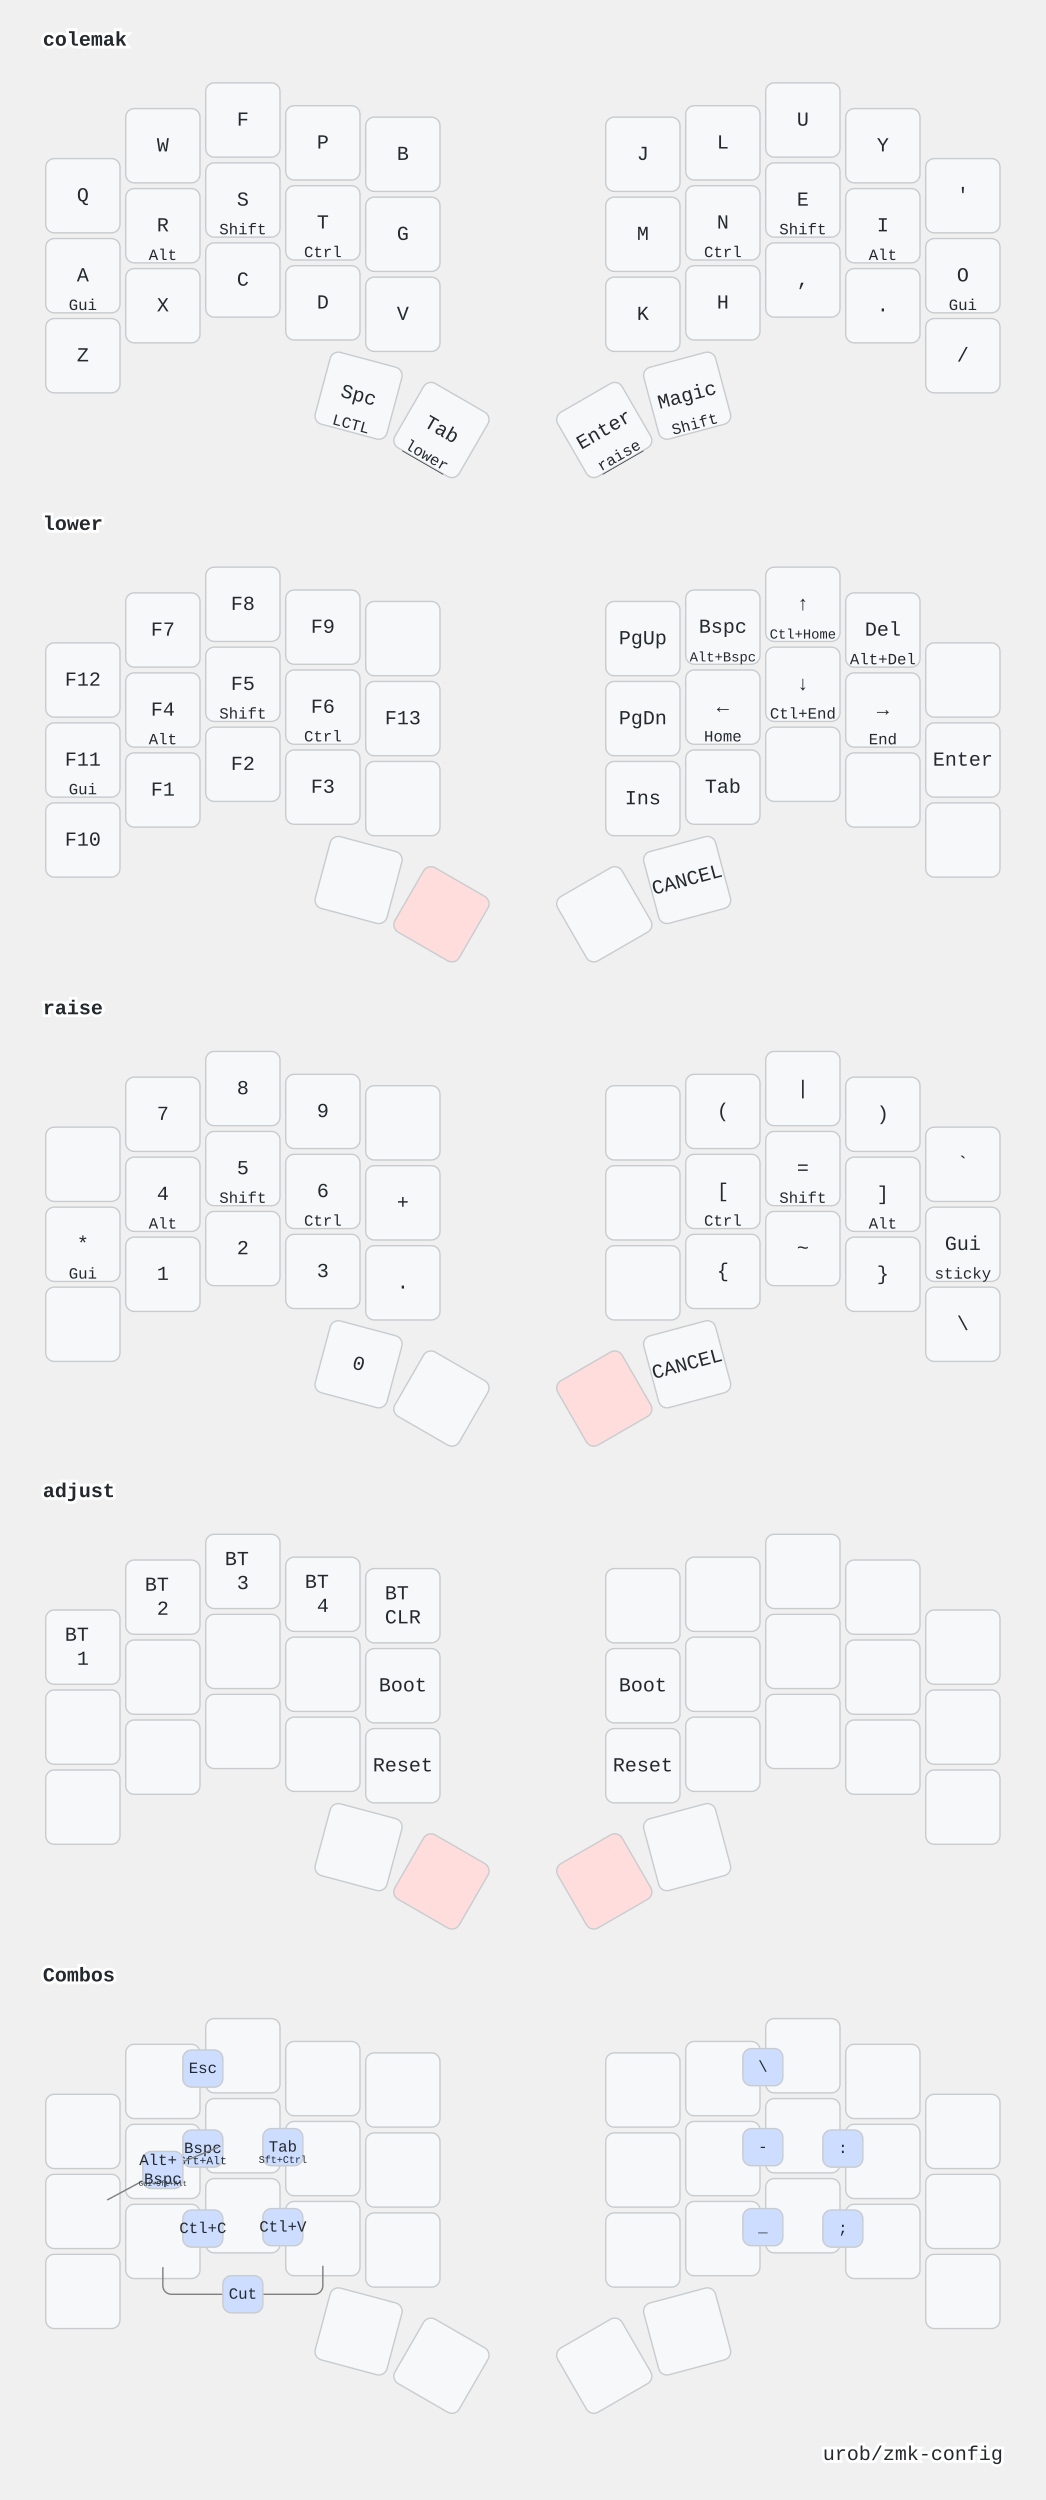
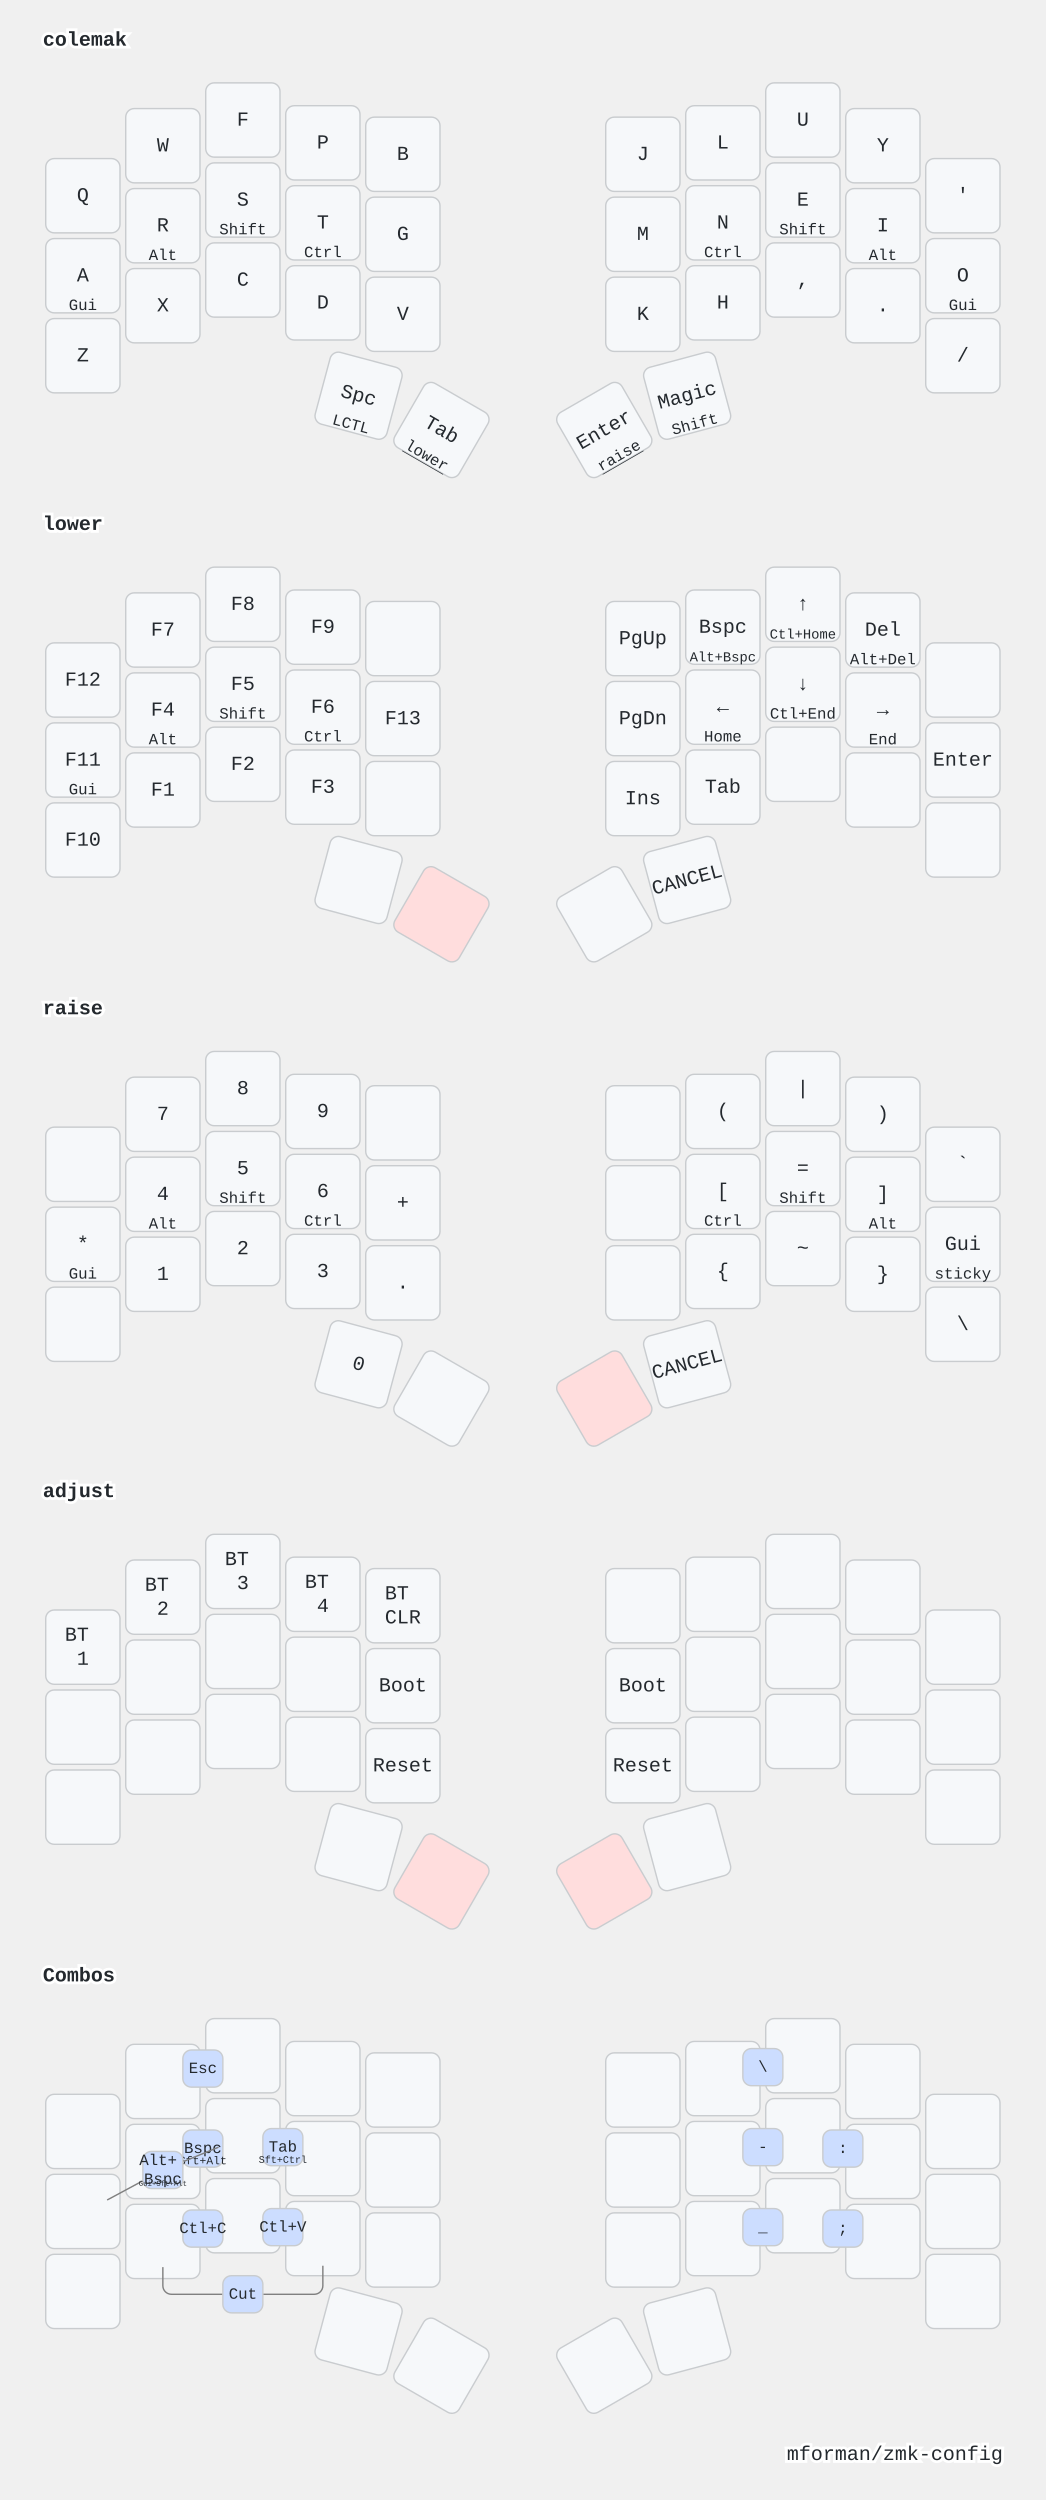
<svg xmlns="http://www.w3.org/2000/svg" xmlns:xlink="http://www.w3.org/1999/xlink" width="732" height="1750" viewBox="0 0 732 1750" class="keymap">
  <defs>/* start glyphs */
<svg id="mdi:play-pause">
      <svg id="mdi-play-pause" viewBox="0 0 24 24">
        <path d="M3,5V19L11,12M13,19H16V5H13M18,5V19H21V5" />
      </svg>
    </svg>
    <svg id="mdi:skip-backward">
      <svg id="mdi-skip-backward" viewBox="0 0 24 24">
        <path d="M20,5V19L13,12M6,5V19H4V5M13,5V19L6,12" />
      </svg>
    </svg>
    <svg id="mdi:skip-forward">
      <svg id="mdi-skip-forward" viewBox="0 0 24 24">
        <path d="M4,5V19L11,12M18,5V19H20V5M11,5V19L18,12" />
      </svg>
    </svg>
    <svg id="mdi:volume-high">
      <svg id="mdi-volume-high" viewBox="0 0 24 24">
        <path d="M14,3.23V5.29C16.89,6.15 19,8.83 19,12C19,15.17 16.89,17.84 14,18.7V20.77C18,19.86 21,16.28 21,12C21,7.72 18,4.14 14,3.23M16.5,12C16.5,10.23 15.5,8.71 14,7.97V16C15.5,15.29 16.5,13.76 16.5,12M3,9V15H7L12,20V4L7,9H3Z" />
      </svg>
    </svg>
    <svg id="mdi:volume-medium">
      <svg id="mdi-volume-medium" viewBox="0 0 24 24">
        <path d="M5,9V15H9L14,20V4L9,9M18.5,12C18.5,10.23 17.5,8.71 16,7.97V16C17.5,15.29 18.5,13.76 18.5,12Z" />
      </svg>
    </svg>
    <svg id="mdi:volume-off">
      <svg id="mdi-volume-off" viewBox="0 0 24 24">
        <path d="M12,4L9.91,6.09L12,8.18M4.27,3L3,4.27L7.73,9H3V15H7L12,20V13.27L16.25,17.53C15.58,18.04 14.83,18.46 14,18.7V20.77C15.38,20.45 16.63,19.82 17.68,18.96L19.73,21L21,19.73L12,10.73M19,12C19,12.94 18.8,13.82 18.46,14.64L19.97,16.15C20.62,14.91 21,13.5 21,12C21,7.72 18,4.14 14,3.23V5.29C16.89,6.15 19,8.83 19,12M16.5,12C16.5,10.23 15.5,8.71 14,7.97V10.18L16.45,12.63C16.5,12.43 16.5,12.21 16.5,12Z" />
      </svg>
    </svg>
  </defs>/* end glyphs */
<style>/* inherit to force styles through use tags */
svg path {
    fill: inherit;
}

/* font and background color specifications */
svg.keymap {
    font-family: SFMono-Regular,Consolas,Liberation Mono,Menlo,monospace;
    font-size: 14px;
    font-kerning: normal;
    text-rendering: optimizeLegibility;
    fill: #24292e;
}

/* default key styling */
rect.key {
    fill: #f6f8fa;
}

rect.key, rect.combo {
    stroke: #c9cccf;
    stroke-width: 1;
}

/* default key side styling, only used is draw_key_sides is set */
rect.side {
    filter: brightness(90%);
}

/* color accent for combo boxes */
rect.combo, rect.combo-separate {
    fill: #cdf;
}

/* color accent for held keys */
rect.held, rect.combo.held {
    fill: #fdd;
}

/* color accent for ghost (optional) keys */
rect.ghost, rect.combo.ghost {
    stroke-dasharray: 4, 4;
    stroke-width: 2;
}

text {
    text-anchor: middle;
    dominant-baseline: middle;
}

/* styling for layer labels */
text.label {
    font-weight: bold;
    text-anchor: start;
    stroke: white;
    stroke-width: 4;
    paint-order: stroke;
}

/* styling for optional footer */
text.footer {
    text-anchor: end;
    dominant-baseline: auto;
    stroke: white;
    stroke-width: 4;
    paint-order: stroke;
}

/* styling for combo tap, and key non-tap label text */
text.combo, text.hold, text.shifted, text.left, text.right {
    font-size: 11px;
}

text.hold {
    text-anchor: middle;
    dominant-baseline: auto;
}

text.shifted {
    text-anchor: middle;
    dominant-baseline: hanging;
}

text.left {
    text-anchor: start;
}

text.right {
    text-anchor: end;
}

text.layer-activator {
    text-decoration: underline;
}

/* styling for hold/shifted label text in combo box */
text.combo.hold, text.combo.shifted, text.combo.left, text.combo.right {
    font-size: 8px;
}

/* lighter symbol for transparent keys */
text.trans {
    fill: #7b7e81;
}

/* styling for combo dendrons */
path.combo {
    stroke-width: 1;
    stroke: gray;
    fill: none;
}

/* Start Tabler Icons Cleanup */
/* cannot use height/width with glyphs */
.icon-tabler &gt; path {
    fill: inherit;
    stroke: inherit;
    stroke-width: 2;
}
/* hide tabler's default box */
.icon-tabler &gt; path[stroke="none"][fill="none"] {
    visibility: hidden;
}
/* End Tabler Icons Cleanup */

@media (prefers-color-scheme: dark) {
svg.keymap { fill: #d1d6db; }
rect.key { fill: #3f4750; }
rect.key, rect.combo { stroke: #60666c; }
rect.combo, rect.combo-separate { fill: #1f3d7a; }
rect.held, rect.combo.held { fill: #854747; }
text.label, text.footer { stroke: black; }
text.trans { fill: #7e8184; }
path.combo { stroke: #7f7f7f; }

}</style>
  <g transform="translate(30, 0)" class="layer-colemak">
    <text x="0" y="28" class="label" id="colemak">colemak</text>
    <g transform="translate(0, 56)">
      <g transform="translate(28, 81)" class="key keypos-0">
        <rect rx="6" ry="6" x="-26" y="-26" width="52" height="52" class="key" />
        <text x="0" y="0" class="key tap">Q</text>
      </g>
      <g transform="translate(84, 46)" class="key keypos-1">
        <rect rx="6" ry="6" x="-26" y="-26" width="52" height="52" class="key" />
        <text x="0" y="0" class="key tap">W</text>
      </g>
      <g transform="translate(140, 28)" class="key keypos-2">
        <rect rx="6" ry="6" x="-26" y="-26" width="52" height="52" class="key" />
        <text x="0" y="0" class="key tap">F</text>
      </g>
      <g transform="translate(196, 44)" class="key keypos-3">
        <rect rx="6" ry="6" x="-26" y="-26" width="52" height="52" class="key" />
        <text x="0" y="0" class="key tap">P</text>
      </g>
      <g transform="translate(252, 52)" class="key keypos-4">
        <rect rx="6" ry="6" x="-26" y="-26" width="52" height="52" class="key" />
        <text x="0" y="0" class="key tap">B</text>
      </g>
      <g transform="translate(420, 52)" class="key keypos-5">
        <rect rx="6" ry="6" x="-26" y="-26" width="52" height="52" class="key" />
        <text x="0" y="0" class="key tap">J</text>
      </g>
      <g transform="translate(476, 44)" class="key keypos-6">
        <rect rx="6" ry="6" x="-26" y="-26" width="52" height="52" class="key" />
        <text x="0" y="0" class="key tap">L</text>
      </g>
      <g transform="translate(532, 28)" class="key keypos-7">
        <rect rx="6" ry="6" x="-26" y="-26" width="52" height="52" class="key" />
        <text x="0" y="0" class="key tap">U</text>
      </g>
      <g transform="translate(588, 46)" class="key keypos-8">
        <rect rx="6" ry="6" x="-26" y="-26" width="52" height="52" class="key" />
        <text x="0" y="0" class="key tap">Y</text>
      </g>
      <g transform="translate(644, 81)" class="key keypos-9">
        <rect rx="6" ry="6" x="-26" y="-26" width="52" height="52" class="key" />
        <text x="0" y="0" class="key tap">'</text>
      </g>
      <g transform="translate(28, 137)" class="key keypos-10">
        <rect rx="6" ry="6" x="-26" y="-26" width="52" height="52" class="key" />
        <text x="0" y="0" class="key tap">A</text>
        <text x="0" y="24" class="key hold">Gui</text>
      </g>
      <g transform="translate(84, 102)" class="key keypos-11">
        <rect rx="6" ry="6" x="-26" y="-26" width="52" height="52" class="key" />
        <text x="0" y="0" class="key tap">R</text>
        <text x="0" y="24" class="key hold">Alt</text>
      </g>
      <g transform="translate(140, 84)" class="key keypos-12">
        <rect rx="6" ry="6" x="-26" y="-26" width="52" height="52" class="key" />
        <text x="0" y="0" class="key tap">S</text>
        <text x="0" y="24" class="key hold">Shift</text>
      </g>
      <g transform="translate(196, 100)" class="key keypos-13">
        <rect rx="6" ry="6" x="-26" y="-26" width="52" height="52" class="key" />
        <text x="0" y="0" class="key tap">T</text>
        <text x="0" y="24" class="key hold">Ctrl</text>
      </g>
      <g transform="translate(252, 108)" class="key keypos-14">
        <rect rx="6" ry="6" x="-26" y="-26" width="52" height="52" class="key" />
        <text x="0" y="0" class="key tap">G</text>
      </g>
      <g transform="translate(420, 108)" class="key keypos-15">
        <rect rx="6" ry="6" x="-26" y="-26" width="52" height="52" class="key" />
        <text x="0" y="0" class="key tap">M</text>
      </g>
      <g transform="translate(476, 100)" class="key keypos-16">
        <rect rx="6" ry="6" x="-26" y="-26" width="52" height="52" class="key" />
        <text x="0" y="0" class="key tap">N</text>
        <text x="0" y="24" class="key hold">Ctrl</text>
      </g>
      <g transform="translate(532, 84)" class="key keypos-17">
        <rect rx="6" ry="6" x="-26" y="-26" width="52" height="52" class="key" />
        <text x="0" y="0" class="key tap">E</text>
        <text x="0" y="24" class="key hold">Shift</text>
      </g>
      <g transform="translate(588, 102)" class="key keypos-18">
        <rect rx="6" ry="6" x="-26" y="-26" width="52" height="52" class="key" />
        <text x="0" y="0" class="key tap">I</text>
        <text x="0" y="24" class="key hold">Alt</text>
      </g>
      <g transform="translate(644, 137)" class="key keypos-19">
        <rect rx="6" ry="6" x="-26" y="-26" width="52" height="52" class="key" />
        <text x="0" y="0" class="key tap">O</text>
        <text x="0" y="24" class="key hold">Gui</text>
      </g>
      <g transform="translate(28, 193)" class="key keypos-20">
        <rect rx="6" ry="6" x="-26" y="-26" width="52" height="52" class="key" />
        <text x="0" y="0" class="key tap">Z</text>
      </g>
      <g transform="translate(84, 158)" class="key keypos-21">
        <rect rx="6" ry="6" x="-26" y="-26" width="52" height="52" class="key" />
        <text x="0" y="0" class="key tap">X</text>
      </g>
      <g transform="translate(140, 140)" class="key keypos-22">
        <rect rx="6" ry="6" x="-26" y="-26" width="52" height="52" class="key" />
        <text x="0" y="0" class="key tap">C</text>
      </g>
      <g transform="translate(196, 156)" class="key keypos-23">
        <rect rx="6" ry="6" x="-26" y="-26" width="52" height="52" class="key" />
        <text x="0" y="0" class="key tap">D</text>
      </g>
      <g transform="translate(252, 164)" class="key keypos-24">
        <rect rx="6" ry="6" x="-26" y="-26" width="52" height="52" class="key" />
        <text x="0" y="0" class="key tap">V</text>
      </g>
      <g transform="translate(420, 164)" class="key keypos-25">
        <rect rx="6" ry="6" x="-26" y="-26" width="52" height="52" class="key" />
        <text x="0" y="0" class="key tap">K</text>
      </g>
      <g transform="translate(476, 156)" class="key keypos-26">
        <rect rx="6" ry="6" x="-26" y="-26" width="52" height="52" class="key" />
        <text x="0" y="0" class="key tap">H</text>
      </g>
      <g transform="translate(532, 140)" class="key keypos-27">
        <rect rx="6" ry="6" x="-26" y="-26" width="52" height="52" class="key" />
        <text x="0" y="0" class="key tap">,</text>
      </g>
      <g transform="translate(588, 158)" class="key keypos-28">
        <rect rx="6" ry="6" x="-26" y="-26" width="52" height="52" class="key" />
        <text x="0" y="0" class="key tap">.</text>
      </g>
      <g transform="translate(644, 193)" class="key keypos-29">
        <rect rx="6" ry="6" x="-26" y="-26" width="52" height="52" class="key" />
        <text x="0" y="0" class="key tap">/</text>
      </g>
      <g transform="translate(221, 221) rotate(15.0)" class="key keypos-30">
        <rect rx="6" ry="6" x="-26" y="-26" width="52" height="52" class="key" />
        <text x="0" y="0" class="key tap">Spc</text>
        <text x="0" y="24" class="key hold">LCTL</text>
      </g>
      <g transform="translate(279, 245) rotate(30.0)" class="key keypos-31">
        <rect rx="6" ry="6" x="-26" y="-26" width="52" height="52" class="key" />
        <text x="0" y="0" class="key tap">Tab</text>
        <a href="#lower">
          <text x="0" y="24" class="key hold layer-activator">lower</text>
        </a>
      </g>
      <g transform="translate(393, 245) rotate(-30.0)" class="key keypos-32">
        <rect rx="6" ry="6" x="-26" y="-26" width="52" height="52" class="key" />
        <text x="0" y="0" class="key tap">Enter</text>
        <a href="#raise">
          <text x="0" y="24" class="key hold layer-activator">raise</text>
        </a>
      </g>
      <g transform="translate(451, 221) rotate(-15.0)" class="key keypos-33">
        <rect rx="6" ry="6" x="-26" y="-26" width="52" height="52" class="key" />
        <text x="0" y="0" class="key tap">Magic</text>
        <text x="0" y="24" class="key hold">Shift</text>
      </g>
    </g>
  </g>
  <g transform="translate(30, 339)" class="layer-lower">
    <text x="0" y="28" class="label" id="lower">lower</text>
    <g transform="translate(0, 56)">
      <g transform="translate(28, 81)" class="key keypos-0">
        <rect rx="6" ry="6" x="-26" y="-26" width="52" height="52" class="key" />
        <text x="0" y="0" class="key tap">F12</text>
      </g>
      <g transform="translate(84, 46)" class="key keypos-1">
        <rect rx="6" ry="6" x="-26" y="-26" width="52" height="52" class="key" />
        <text x="0" y="0" class="key tap">F7</text>
      </g>
      <g transform="translate(140, 28)" class="key keypos-2">
        <rect rx="6" ry="6" x="-26" y="-26" width="52" height="52" class="key" />
        <text x="0" y="0" class="key tap">F8</text>
      </g>
      <g transform="translate(196, 44)" class="key keypos-3">
        <rect rx="6" ry="6" x="-26" y="-26" width="52" height="52" class="key" />
        <text x="0" y="0" class="key tap">F9</text>
      </g>
      <g transform="translate(252, 52)" class="key trans keypos-4">
        <rect rx="6" ry="6" x="-26" y="-26" width="52" height="52" class="key trans" />
      </g>
      <g transform="translate(420, 52)" class="key keypos-5">
        <rect rx="6" ry="6" x="-26" y="-26" width="52" height="52" class="key" />
        <text x="0" y="0" class="key tap">PgUp</text>
      </g>
      <g transform="translate(476, 44)" class="key keypos-6">
        <rect rx="6" ry="6" x="-26" y="-26" width="52" height="52" class="key" />
        <text x="0" y="0" class="key tap">Bspc</text>
        <text x="0" y="24" class="key hold">
          <tspan style="font-size: 88%">Alt+Bspc</tspan>
        </text>
      </g>
      <g transform="translate(532, 28)" class="key keypos-7">
        <rect rx="6" ry="6" x="-26" y="-26" width="52" height="52" class="key" />
        <text x="0" y="0" class="key tap">↑</text>
        <text x="0" y="24" class="key hold">
          <tspan style="font-size: 88%">Ctl+Home</tspan>
        </text>
      </g>
      <g transform="translate(588, 46)" class="key keypos-8">
        <rect rx="6" ry="6" x="-26" y="-26" width="52" height="52" class="key" />
        <text x="0" y="0" class="key tap">Del</text>
        <text x="0" y="24" class="key hold">Alt+Del</text>
      </g>
      <g transform="translate(644, 81)" class="key trans keypos-9">
        <rect rx="6" ry="6" x="-26" y="-26" width="52" height="52" class="key trans" />
      </g>
      <g transform="translate(28, 137)" class="key keypos-10">
        <rect rx="6" ry="6" x="-26" y="-26" width="52" height="52" class="key" />
        <text x="0" y="0" class="key tap">F11</text>
        <text x="0" y="24" class="key hold">Gui</text>
      </g>
      <g transform="translate(84, 102)" class="key keypos-11">
        <rect rx="6" ry="6" x="-26" y="-26" width="52" height="52" class="key" />
        <text x="0" y="0" class="key tap">F4</text>
        <text x="0" y="24" class="key hold">Alt</text>
      </g>
      <g transform="translate(140, 84)" class="key keypos-12">
        <rect rx="6" ry="6" x="-26" y="-26" width="52" height="52" class="key" />
        <text x="0" y="0" class="key tap">F5</text>
        <text x="0" y="24" class="key hold">Shift</text>
      </g>
      <g transform="translate(196, 100)" class="key keypos-13">
        <rect rx="6" ry="6" x="-26" y="-26" width="52" height="52" class="key" />
        <text x="0" y="0" class="key tap">F6</text>
        <text x="0" y="24" class="key hold">Ctrl</text>
      </g>
      <g transform="translate(252, 108)" class="key keypos-14">
        <rect rx="6" ry="6" x="-26" y="-26" width="52" height="52" class="key" />
        <text x="0" y="0" class="key tap">F13</text>
      </g>
      <g transform="translate(420, 108)" class="key keypos-15">
        <rect rx="6" ry="6" x="-26" y="-26" width="52" height="52" class="key" />
        <text x="0" y="0" class="key tap">PgDn</text>
      </g>
      <g transform="translate(476, 100)" class="key keypos-16">
        <rect rx="6" ry="6" x="-26" y="-26" width="52" height="52" class="key" />
        <text x="0" y="0" class="key tap">←</text>
        <text x="0" y="24" class="key hold">Home</text>
      </g>
      <g transform="translate(532, 84)" class="key keypos-17">
        <rect rx="6" ry="6" x="-26" y="-26" width="52" height="52" class="key" />
        <text x="0" y="0" class="key tap">↓</text>
        <text x="0" y="24" class="key hold">Ctl+End</text>
      </g>
      <g transform="translate(588, 102)" class="key keypos-18">
        <rect rx="6" ry="6" x="-26" y="-26" width="52" height="52" class="key" />
        <text x="0" y="0" class="key tap">→</text>
        <text x="0" y="24" class="key hold">End</text>
      </g>
      <g transform="translate(644, 137)" class="key keypos-19">
        <rect rx="6" ry="6" x="-26" y="-26" width="52" height="52" class="key" />
        <text x="0" y="0" class="key tap">Enter</text>
      </g>
      <g transform="translate(28, 193)" class="key keypos-20">
        <rect rx="6" ry="6" x="-26" y="-26" width="52" height="52" class="key" />
        <text x="0" y="0" class="key tap">F10</text>
      </g>
      <g transform="translate(84, 158)" class="key keypos-21">
        <rect rx="6" ry="6" x="-26" y="-26" width="52" height="52" class="key" />
        <text x="0" y="0" class="key tap">F1</text>
      </g>
      <g transform="translate(140, 140)" class="key keypos-22">
        <rect rx="6" ry="6" x="-26" y="-26" width="52" height="52" class="key" />
        <text x="0" y="0" class="key tap">F2</text>
      </g>
      <g transform="translate(196, 156)" class="key keypos-23">
        <rect rx="6" ry="6" x="-26" y="-26" width="52" height="52" class="key" />
        <text x="0" y="0" class="key tap">F3</text>
      </g>
      <g transform="translate(252, 164)" class="key trans keypos-24">
        <rect rx="6" ry="6" x="-26" y="-26" width="52" height="52" class="key trans" />
      </g>
      <g transform="translate(420, 164)" class="key keypos-25">
        <rect rx="6" ry="6" x="-26" y="-26" width="52" height="52" class="key" />
        <text x="0" y="0" class="key tap">Ins</text>
      </g>
      <g transform="translate(476, 156)" class="key keypos-26">
        <rect rx="6" ry="6" x="-26" y="-26" width="52" height="52" class="key" />
        <text x="0" y="0" class="key tap">Tab</text>
      </g>
      <g transform="translate(532, 140)" class="key trans keypos-27">
        <rect rx="6" ry="6" x="-26" y="-26" width="52" height="52" class="key trans" />
      </g>
      <g transform="translate(588, 158)" class="key trans keypos-28">
        <rect rx="6" ry="6" x="-26" y="-26" width="52" height="52" class="key trans" />
      </g>
      <g transform="translate(644, 193)" class="key trans keypos-29">
        <rect rx="6" ry="6" x="-26" y="-26" width="52" height="52" class="key trans" />
      </g>
      <g transform="translate(221, 221) rotate(15.0)" class="key trans keypos-30">
        <rect rx="6" ry="6" x="-26" y="-26" width="52" height="52" class="key trans" />
      </g>
      <g transform="translate(279, 245) rotate(30.0)" class="key held keypos-31">
        <rect rx="6" ry="6" x="-26" y="-26" width="52" height="52" class="key held" />
      </g>
      <g transform="translate(393, 245) rotate(-30.0)" class="key trans keypos-32">
        <rect rx="6" ry="6" x="-26" y="-26" width="52" height="52" class="key trans" />
      </g>
      <g transform="translate(451, 221) rotate(-15.0)" class="key keypos-33">
        <rect rx="6" ry="6" x="-26" y="-26" width="52" height="52" class="key" />
        <text x="0" y="0" class="key tap">CANCEL</text>
      </g>
    </g>
  </g>
  <g transform="translate(30, 678)" class="layer-raise">
    <text x="0" y="28" class="label" id="raise">raise</text>
    <g transform="translate(0, 56)">
      <g transform="translate(28, 81)" class="key trans keypos-0">
        <rect rx="6" ry="6" x="-26" y="-26" width="52" height="52" class="key trans" />
      </g>
      <g transform="translate(84, 46)" class="key keypos-1">
        <rect rx="6" ry="6" x="-26" y="-26" width="52" height="52" class="key" />
        <text x="0" y="0" class="key tap">7</text>
      </g>
      <g transform="translate(140, 28)" class="key keypos-2">
        <rect rx="6" ry="6" x="-26" y="-26" width="52" height="52" class="key" />
        <text x="0" y="0" class="key tap">8</text>
      </g>
      <g transform="translate(196, 44)" class="key keypos-3">
        <rect rx="6" ry="6" x="-26" y="-26" width="52" height="52" class="key" />
        <text x="0" y="0" class="key tap">9</text>
      </g>
      <g transform="translate(252, 52)" class="key trans keypos-4">
        <rect rx="6" ry="6" x="-26" y="-26" width="52" height="52" class="key trans" />
      </g>
      <g transform="translate(420, 52)" class="key trans keypos-5">
        <rect rx="6" ry="6" x="-26" y="-26" width="52" height="52" class="key trans" />
      </g>
      <g transform="translate(476, 44)" class="key keypos-6">
        <rect rx="6" ry="6" x="-26" y="-26" width="52" height="52" class="key" />
        <text x="0" y="0" class="key tap">(</text>
      </g>
      <g transform="translate(532, 28)" class="key keypos-7">
        <rect rx="6" ry="6" x="-26" y="-26" width="52" height="52" class="key" />
        <text x="0" y="0" class="key tap">|</text>
      </g>
      <g transform="translate(588, 46)" class="key keypos-8">
        <rect rx="6" ry="6" x="-26" y="-26" width="52" height="52" class="key" />
        <text x="0" y="0" class="key tap">)</text>
      </g>
      <g transform="translate(644, 81)" class="key keypos-9">
        <rect rx="6" ry="6" x="-26" y="-26" width="52" height="52" class="key" />
        <text x="0" y="0" class="key tap">`</text>
      </g>
      <g transform="translate(28, 137)" class="key keypos-10">
        <rect rx="6" ry="6" x="-26" y="-26" width="52" height="52" class="key" />
        <text x="0" y="0" class="key tap">*</text>
        <text x="0" y="24" class="key hold">Gui</text>
      </g>
      <g transform="translate(84, 102)" class="key keypos-11">
        <rect rx="6" ry="6" x="-26" y="-26" width="52" height="52" class="key" />
        <text x="0" y="0" class="key tap">4</text>
        <text x="0" y="24" class="key hold">Alt</text>
      </g>
      <g transform="translate(140, 84)" class="key keypos-12">
        <rect rx="6" ry="6" x="-26" y="-26" width="52" height="52" class="key" />
        <text x="0" y="0" class="key tap">5</text>
        <text x="0" y="24" class="key hold">Shift</text>
      </g>
      <g transform="translate(196, 100)" class="key keypos-13">
        <rect rx="6" ry="6" x="-26" y="-26" width="52" height="52" class="key" />
        <text x="0" y="0" class="key tap">6</text>
        <text x="0" y="24" class="key hold">Ctrl</text>
      </g>
      <g transform="translate(252, 108)" class="key keypos-14">
        <rect rx="6" ry="6" x="-26" y="-26" width="52" height="52" class="key" />
        <text x="0" y="0" class="key tap">+</text>
      </g>
      <g transform="translate(420, 108)" class="key trans keypos-15">
        <rect rx="6" ry="6" x="-26" y="-26" width="52" height="52" class="key trans" />
      </g>
      <g transform="translate(476, 100)" class="key keypos-16">
        <rect rx="6" ry="6" x="-26" y="-26" width="52" height="52" class="key" />
        <text x="0" y="0" class="key tap">[</text>
        <text x="0" y="24" class="key hold">Ctrl</text>
      </g>
      <g transform="translate(532, 84)" class="key keypos-17">
        <rect rx="6" ry="6" x="-26" y="-26" width="52" height="52" class="key" />
        <text x="0" y="0" class="key tap">=</text>
        <text x="0" y="24" class="key hold">Shift</text>
      </g>
      <g transform="translate(588, 102)" class="key keypos-18">
        <rect rx="6" ry="6" x="-26" y="-26" width="52" height="52" class="key" />
        <text x="0" y="0" class="key tap">]</text>
        <text x="0" y="24" class="key hold">Alt</text>
      </g>
      <g transform="translate(644, 137)" class="key keypos-19">
        <rect rx="6" ry="6" x="-26" y="-26" width="52" height="52" class="key" />
        <text x="0" y="0" class="key tap">Gui</text>
        <text x="0" y="24" class="key hold">sticky</text>
      </g>
      <g transform="translate(28, 193)" class="key trans keypos-20">
        <rect rx="6" ry="6" x="-26" y="-26" width="52" height="52" class="key trans" />
      </g>
      <g transform="translate(84, 158)" class="key keypos-21">
        <rect rx="6" ry="6" x="-26" y="-26" width="52" height="52" class="key" />
        <text x="0" y="0" class="key tap">1</text>
      </g>
      <g transform="translate(140, 140)" class="key keypos-22">
        <rect rx="6" ry="6" x="-26" y="-26" width="52" height="52" class="key" />
        <text x="0" y="0" class="key tap">2</text>
      </g>
      <g transform="translate(196, 156)" class="key keypos-23">
        <rect rx="6" ry="6" x="-26" y="-26" width="52" height="52" class="key" />
        <text x="0" y="0" class="key tap">3</text>
      </g>
      <g transform="translate(252, 164)" class="key keypos-24">
        <rect rx="6" ry="6" x="-26" y="-26" width="52" height="52" class="key" />
        <text x="0" y="0" class="key tap">.</text>
      </g>
      <g transform="translate(420, 164)" class="key trans keypos-25">
        <rect rx="6" ry="6" x="-26" y="-26" width="52" height="52" class="key trans" />
      </g>
      <g transform="translate(476, 156)" class="key keypos-26">
        <rect rx="6" ry="6" x="-26" y="-26" width="52" height="52" class="key" />
        <text x="0" y="0" class="key tap">{</text>
      </g>
      <g transform="translate(532, 140)" class="key keypos-27">
        <rect rx="6" ry="6" x="-26" y="-26" width="52" height="52" class="key" />
        <text x="0" y="0" class="key tap">~</text>
      </g>
      <g transform="translate(588, 158)" class="key keypos-28">
        <rect rx="6" ry="6" x="-26" y="-26" width="52" height="52" class="key" />
        <text x="0" y="0" class="key tap">}</text>
      </g>
      <g transform="translate(644, 193)" class="key keypos-29">
        <rect rx="6" ry="6" x="-26" y="-26" width="52" height="52" class="key" />
        <text x="0" y="0" class="key tap">\</text>
      </g>
      <g transform="translate(221, 221) rotate(15.0)" class="key keypos-30">
        <rect rx="6" ry="6" x="-26" y="-26" width="52" height="52" class="key" />
        <text x="0" y="0" class="key tap">0</text>
      </g>
      <g transform="translate(279, 245) rotate(30.0)" class="key trans keypos-31">
        <rect rx="6" ry="6" x="-26" y="-26" width="52" height="52" class="key trans" />
      </g>
      <g transform="translate(393, 245) rotate(-30.0)" class="key held keypos-32">
        <rect rx="6" ry="6" x="-26" y="-26" width="52" height="52" class="key held" />
      </g>
      <g transform="translate(451, 221) rotate(-15.0)" class="key keypos-33">
        <rect rx="6" ry="6" x="-26" y="-26" width="52" height="52" class="key" />
        <text x="0" y="0" class="key tap">CANCEL</text>
      </g>
    </g>
  </g>
  <g transform="translate(30, 1016)" class="layer-adjust">
    <text x="0" y="28" class="label" id="adjust">adjust</text>
    <g transform="translate(0, 56)">
      <g transform="translate(28, 81)" class="key keypos-0">
        <rect rx="6" ry="6" x="-26" y="-26" width="52" height="52" class="key" />
        <text x="0" y="0" class="key tap">
          <tspan x="0" dy="-0.6em">BT</tspan>
          <tspan x="0" dy="1.2em">1</tspan>
        </text>
      </g>
      <g transform="translate(84, 46)" class="key keypos-1">
        <rect rx="6" ry="6" x="-26" y="-26" width="52" height="52" class="key" />
        <text x="0" y="0" class="key tap">
          <tspan x="0" dy="-0.6em">BT</tspan>
          <tspan x="0" dy="1.2em">2</tspan>
        </text>
      </g>
      <g transform="translate(140, 28)" class="key keypos-2">
        <rect rx="6" ry="6" x="-26" y="-26" width="52" height="52" class="key" />
        <text x="0" y="0" class="key tap">
          <tspan x="0" dy="-0.6em">BT</tspan>
          <tspan x="0" dy="1.2em">3</tspan>
        </text>
      </g>
      <g transform="translate(196, 44)" class="key keypos-3">
        <rect rx="6" ry="6" x="-26" y="-26" width="52" height="52" class="key" />
        <text x="0" y="0" class="key tap">
          <tspan x="0" dy="-0.6em">BT</tspan>
          <tspan x="0" dy="1.2em">4</tspan>
        </text>
      </g>
      <g transform="translate(252, 52)" class="key keypos-4">
        <rect rx="6" ry="6" x="-26" y="-26" width="52" height="52" class="key" />
        <text x="0" y="0" class="key tap">
          <tspan x="0" dy="-0.6em">BT</tspan>
          <tspan x="0" dy="1.2em">CLR</tspan>
        </text>
      </g>
      <g transform="translate(420, 52)" class="key trans keypos-5">
        <rect rx="6" ry="6" x="-26" y="-26" width="52" height="52" class="key trans" />
      </g>
      <g transform="translate(476, 44)" class="key keypos-6">
        <rect rx="6" ry="6" x="-26" y="-26" width="52" height="52" class="key" />
        <use href="#mdi:play-pause" xlink:href="#mdi:play-pause" x="-7" y="-7" height="14" width="14.0" class="key tap glyph mdi:play-pause" />
      </g>
      <g transform="translate(532, 28)" class="key keypos-7">
        <rect rx="6" ry="6" x="-26" y="-26" width="52" height="52" class="key" />
        <use href="#mdi:volume-high" xlink:href="#mdi:volume-high" x="-7" y="-7" height="14" width="14.0" class="key tap glyph mdi:volume-high" />
      </g>
      <g transform="translate(588, 46)" class="key keypos-8">
        <rect rx="6" ry="6" x="-26" y="-26" width="52" height="52" class="key" />
        <use href="#mdi:volume-off" xlink:href="#mdi:volume-off" x="-7" y="-7" height="14" width="14.0" class="key tap glyph mdi:volume-off" />
      </g>
      <g transform="translate(644, 81)" class="key trans keypos-9">
        <rect rx="6" ry="6" x="-26" y="-26" width="52" height="52" class="key trans" />
      </g>
      <g transform="translate(28, 137)" class="key trans keypos-10">
        <rect rx="6" ry="6" x="-26" y="-26" width="52" height="52" class="key trans" />
      </g>
      <g transform="translate(84, 102)" class="key trans keypos-11">
        <rect rx="6" ry="6" x="-26" y="-26" width="52" height="52" class="key trans" />
      </g>
      <g transform="translate(140, 84)" class="key trans keypos-12">
        <rect rx="6" ry="6" x="-26" y="-26" width="52" height="52" class="key trans" />
      </g>
      <g transform="translate(196, 100)" class="key trans keypos-13">
        <rect rx="6" ry="6" x="-26" y="-26" width="52" height="52" class="key trans" />
      </g>
      <g transform="translate(252, 108)" class="key keypos-14">
        <rect rx="6" ry="6" x="-26" y="-26" width="52" height="52" class="key" />
        <text x="0" y="0" class="key tap">Boot</text>
      </g>
      <g transform="translate(420, 108)" class="key keypos-15">
        <rect rx="6" ry="6" x="-26" y="-26" width="52" height="52" class="key" />
        <text x="0" y="0" class="key tap">Boot</text>
      </g>
      <g transform="translate(476, 100)" class="key keypos-16">
        <rect rx="6" ry="6" x="-26" y="-26" width="52" height="52" class="key" />
        <use href="#mdi:skip-backward" xlink:href="#mdi:skip-backward" x="-7" y="-7" height="14" width="14.0" class="key tap glyph mdi:skip-backward" />
      </g>
      <g transform="translate(532, 84)" class="key keypos-17">
        <rect rx="6" ry="6" x="-26" y="-26" width="52" height="52" class="key" />
        <use href="#mdi:volume-medium" xlink:href="#mdi:volume-medium" x="-7" y="-7" height="14" width="14.0" class="key tap glyph mdi:volume-medium" />
      </g>
      <g transform="translate(588, 102)" class="key keypos-18">
        <rect rx="6" ry="6" x="-26" y="-26" width="52" height="52" class="key" />
        <use href="#mdi:skip-forward" xlink:href="#mdi:skip-forward" x="-7" y="-7" height="14" width="14.0" class="key tap glyph mdi:skip-forward" />
      </g>
      <g transform="translate(644, 137)" class="key trans keypos-19">
        <rect rx="6" ry="6" x="-26" y="-26" width="52" height="52" class="key trans" />
      </g>
      <g transform="translate(28, 193)" class="key trans keypos-20">
        <rect rx="6" ry="6" x="-26" y="-26" width="52" height="52" class="key trans" />
      </g>
      <g transform="translate(84, 158)" class="key trans keypos-21">
        <rect rx="6" ry="6" x="-26" y="-26" width="52" height="52" class="key trans" />
      </g>
      <g transform="translate(140, 140)" class="key trans keypos-22">
        <rect rx="6" ry="6" x="-26" y="-26" width="52" height="52" class="key trans" />
      </g>
      <g transform="translate(196, 156)" class="key trans keypos-23">
        <rect rx="6" ry="6" x="-26" y="-26" width="52" height="52" class="key trans" />
      </g>
      <g transform="translate(252, 164)" class="key keypos-24">
        <rect rx="6" ry="6" x="-26" y="-26" width="52" height="52" class="key" />
        <text x="0" y="0" class="key tap">Reset</text>
      </g>
      <g transform="translate(420, 164)" class="key keypos-25">
        <rect rx="6" ry="6" x="-26" y="-26" width="52" height="52" class="key" />
        <text x="0" y="0" class="key tap">Reset</text>
      </g>
      <g transform="translate(476, 156)" class="key trans keypos-26">
        <rect rx="6" ry="6" x="-26" y="-26" width="52" height="52" class="key trans" />
      </g>
      <g transform="translate(532, 140)" class="key trans keypos-27">
        <rect rx="6" ry="6" x="-26" y="-26" width="52" height="52" class="key trans" />
      </g>
      <g transform="translate(588, 158)" class="key trans keypos-28">
        <rect rx="6" ry="6" x="-26" y="-26" width="52" height="52" class="key trans" />
      </g>
      <g transform="translate(644, 193)" class="key trans keypos-29">
        <rect rx="6" ry="6" x="-26" y="-26" width="52" height="52" class="key trans" />
      </g>
      <g transform="translate(221, 221) rotate(15.0)" class="key trans keypos-30">
        <rect rx="6" ry="6" x="-26" y="-26" width="52" height="52" class="key trans" />
      </g>
      <g transform="translate(279, 245) rotate(30.0)" class="key held keypos-31">
        <rect rx="6" ry="6" x="-26" y="-26" width="52" height="52" class="key held" />
      </g>
      <g transform="translate(393, 245) rotate(-30.0)" class="key held keypos-32">
        <rect rx="6" ry="6" x="-26" y="-26" width="52" height="52" class="key held" />
      </g>
      <g transform="translate(451, 221) rotate(-15.0)" class="key trans keypos-33">
        <rect rx="6" ry="6" x="-26" y="-26" width="52" height="52" class="key trans" />
      </g>
    </g>
  </g>
  <g transform="translate(30, 1355)" class="layer-Combos">
    <text x="0" y="28" class="label" id="Combos">Combos</text>
    <g transform="translate(0, 56)">
      <g transform="translate(28, 81)" class="key keypos-0">
        <rect rx="6" ry="6" x="-26" y="-26" width="52" height="52" class="key" />
      </g>
      <g transform="translate(84, 46)" class="key keypos-1">
        <rect rx="6" ry="6" x="-26" y="-26" width="52" height="52" class="key" />
      </g>
      <g transform="translate(140, 28)" class="key keypos-2">
        <rect rx="6" ry="6" x="-26" y="-26" width="52" height="52" class="key" />
      </g>
      <g transform="translate(196, 44)" class="key keypos-3">
        <rect rx="6" ry="6" x="-26" y="-26" width="52" height="52" class="key" />
      </g>
      <g transform="translate(252, 52)" class="key keypos-4">
        <rect rx="6" ry="6" x="-26" y="-26" width="52" height="52" class="key" />
      </g>
      <g transform="translate(420, 52)" class="key keypos-5">
        <rect rx="6" ry="6" x="-26" y="-26" width="52" height="52" class="key" />
      </g>
      <g transform="translate(476, 44)" class="key keypos-6">
        <rect rx="6" ry="6" x="-26" y="-26" width="52" height="52" class="key" />
      </g>
      <g transform="translate(532, 28)" class="key keypos-7">
        <rect rx="6" ry="6" x="-26" y="-26" width="52" height="52" class="key" />
      </g>
      <g transform="translate(588, 46)" class="key keypos-8">
        <rect rx="6" ry="6" x="-26" y="-26" width="52" height="52" class="key" />
      </g>
      <g transform="translate(644, 81)" class="key keypos-9">
        <rect rx="6" ry="6" x="-26" y="-26" width="52" height="52" class="key" />
      </g>
      <g transform="translate(28, 137)" class="key keypos-10">
        <rect rx="6" ry="6" x="-26" y="-26" width="52" height="52" class="key" />
      </g>
      <g transform="translate(84, 102)" class="key keypos-11">
        <rect rx="6" ry="6" x="-26" y="-26" width="52" height="52" class="key" />
      </g>
      <g transform="translate(140, 84)" class="key keypos-12">
        <rect rx="6" ry="6" x="-26" y="-26" width="52" height="52" class="key" />
      </g>
      <g transform="translate(196, 100)" class="key keypos-13">
        <rect rx="6" ry="6" x="-26" y="-26" width="52" height="52" class="key" />
      </g>
      <g transform="translate(252, 108)" class="key keypos-14">
        <rect rx="6" ry="6" x="-26" y="-26" width="52" height="52" class="key" />
      </g>
      <g transform="translate(420, 108)" class="key keypos-15">
        <rect rx="6" ry="6" x="-26" y="-26" width="52" height="52" class="key" />
      </g>
      <g transform="translate(476, 100)" class="key keypos-16">
        <rect rx="6" ry="6" x="-26" y="-26" width="52" height="52" class="key" />
      </g>
      <g transform="translate(532, 84)" class="key keypos-17">
        <rect rx="6" ry="6" x="-26" y="-26" width="52" height="52" class="key" />
      </g>
      <g transform="translate(588, 102)" class="key keypos-18">
        <rect rx="6" ry="6" x="-26" y="-26" width="52" height="52" class="key" />
      </g>
      <g transform="translate(644, 137)" class="key keypos-19">
        <rect rx="6" ry="6" x="-26" y="-26" width="52" height="52" class="key" />
      </g>
      <g transform="translate(28, 193)" class="key keypos-20">
        <rect rx="6" ry="6" x="-26" y="-26" width="52" height="52" class="key" />
      </g>
      <g transform="translate(84, 158)" class="key keypos-21">
        <rect rx="6" ry="6" x="-26" y="-26" width="52" height="52" class="key" />
      </g>
      <g transform="translate(140, 140)" class="key keypos-22">
        <rect rx="6" ry="6" x="-26" y="-26" width="52" height="52" class="key" />
      </g>
      <g transform="translate(196, 156)" class="key keypos-23">
        <rect rx="6" ry="6" x="-26" y="-26" width="52" height="52" class="key" />
      </g>
      <g transform="translate(252, 164)" class="key keypos-24">
        <rect rx="6" ry="6" x="-26" y="-26" width="52" height="52" class="key" />
      </g>
      <g transform="translate(420, 164)" class="key keypos-25">
        <rect rx="6" ry="6" x="-26" y="-26" width="52" height="52" class="key" />
      </g>
      <g transform="translate(476, 156)" class="key keypos-26">
        <rect rx="6" ry="6" x="-26" y="-26" width="52" height="52" class="key" />
      </g>
      <g transform="translate(532, 140)" class="key keypos-27">
        <rect rx="6" ry="6" x="-26" y="-26" width="52" height="52" class="key" />
      </g>
      <g transform="translate(588, 158)" class="key keypos-28">
        <rect rx="6" ry="6" x="-26" y="-26" width="52" height="52" class="key" />
      </g>
      <g transform="translate(644, 193)" class="key keypos-29">
        <rect rx="6" ry="6" x="-26" y="-26" width="52" height="52" class="key" />
      </g>
      <g transform="translate(221, 221) rotate(15.0)" class="key keypos-30">
        <rect rx="6" ry="6" x="-26" y="-26" width="52" height="52" class="key" />
      </g>
      <g transform="translate(279, 245) rotate(30.0)" class="key keypos-31">
        <rect rx="6" ry="6" x="-26" y="-26" width="52" height="52" class="key" />
      </g>
      <g transform="translate(393, 245) rotate(-30.0)" class="key keypos-32">
        <rect rx="6" ry="6" x="-26" y="-26" width="52" height="52" class="key" />
      </g>
      <g transform="translate(451, 221) rotate(-15.0)" class="key keypos-33">
        <rect rx="6" ry="6" x="-26" y="-26" width="52" height="52" class="key" />
      </g>
      <g class="combo combopos-0">
        <rect rx="6" ry="6" x="98" y="24" width="28" height="26" class="combo" />
        <text x="112" y="37" class="combo tap">Esc</text>
      </g>
      <g class="combo combopos-1">
        <rect rx="6" ry="6" x="98" y="80" width="28" height="26" class="combo" />
        <text x="112" y="93" class="combo tap">Bspc</text>
        <text x="112" y="104" class="combo hold">Sft+Alt</text>
      </g>
      <g class="combo combopos-2">
        <path d="M84,108 l-39,21" class="combo" />
        <path d="M84,108 l39,-16" class="combo" />
        <rect rx="6" ry="6" x="70" y="95" width="28" height="26" class="combo" />
        <text x="84" y="108" class="combo tap">
          <tspan x="84" dy="-0.6em">Alt+</tspan>
          <tspan x="84" dy="1.2em">Bspc</tspan>
        </text>
        <text x="84" y="119" class="combo hold">
          <tspan style="font-size: 64%">Gui+Sft+Alt</tspan>
        </text>
      </g>
      <g class="combo combopos-3">
        <rect rx="6" ry="6" x="154" y="79" width="28" height="26" class="combo" />
        <text x="168" y="92" class="combo tap">Tab</text>
        <text x="168" y="103" class="combo hold">
          <tspan style="font-size: 88%">Sft+Ctrl</tspan>
        </text>
      </g>
      <g class="combo combopos-4">
        <path d="M140,195 h-50 a6.0,6.0 0 0 1 -6.0,-6.0 v-13" class="combo" />
        <path d="M140,195 h50 a6.0,6.0 0 0 0 6.0,-6.0 v-14" class="combo" />
        <rect rx="6" ry="6" x="126" y="182" width="28" height="26" class="combo" />
        <text x="140" y="195" class="combo tap">Cut</text>
      </g>
      <g class="combo combopos-5">
        <rect rx="6" ry="6" x="98" y="136" width="28" height="26" class="combo" />
        <text x="112" y="149" class="combo tap">Ctl+C</text>
      </g>
      <g class="combo combopos-6">
        <rect rx="6" ry="6" x="154" y="135" width="28" height="26" class="combo" />
        <text x="168" y="148" class="combo tap">Ctl+V</text>
      </g>
      <g class="combo combopos-7">
        <rect rx="6" ry="6" x="490" y="23" width="28" height="26" class="combo" />
        <text x="504" y="36" class="combo tap">\</text>
      </g>
      <g class="combo combopos-8">
        <rect rx="6" ry="6" x="490" y="79" width="28" height="26" class="combo" />
        <text x="504" y="92" class="combo tap">-</text>
      </g>
      <g class="combo combopos-9">
        <rect rx="6" ry="6" x="546" y="80" width="28" height="26" class="combo" />
        <text x="560" y="93" class="combo tap">:</text>
      </g>
      <g class="combo combopos-10">
        <rect rx="6" ry="6" x="490" y="135" width="28" height="26" class="combo" />
        <text x="504" y="148" class="combo tap">_</text>
      </g>
      <g class="combo combopos-11">
        <rect rx="6" ry="6" x="546" y="136" width="28" height="26" class="combo" />
        <text x="560" y="149" class="combo tap">;</text>
      </g>
    </g>
  </g>
-   <text x="702.0" y="1722.0" class="footer">urob/zmk-config</text>
+   <text x="702.0" y="1722.0" class="footer">mforman/zmk-config</text>
</svg>
